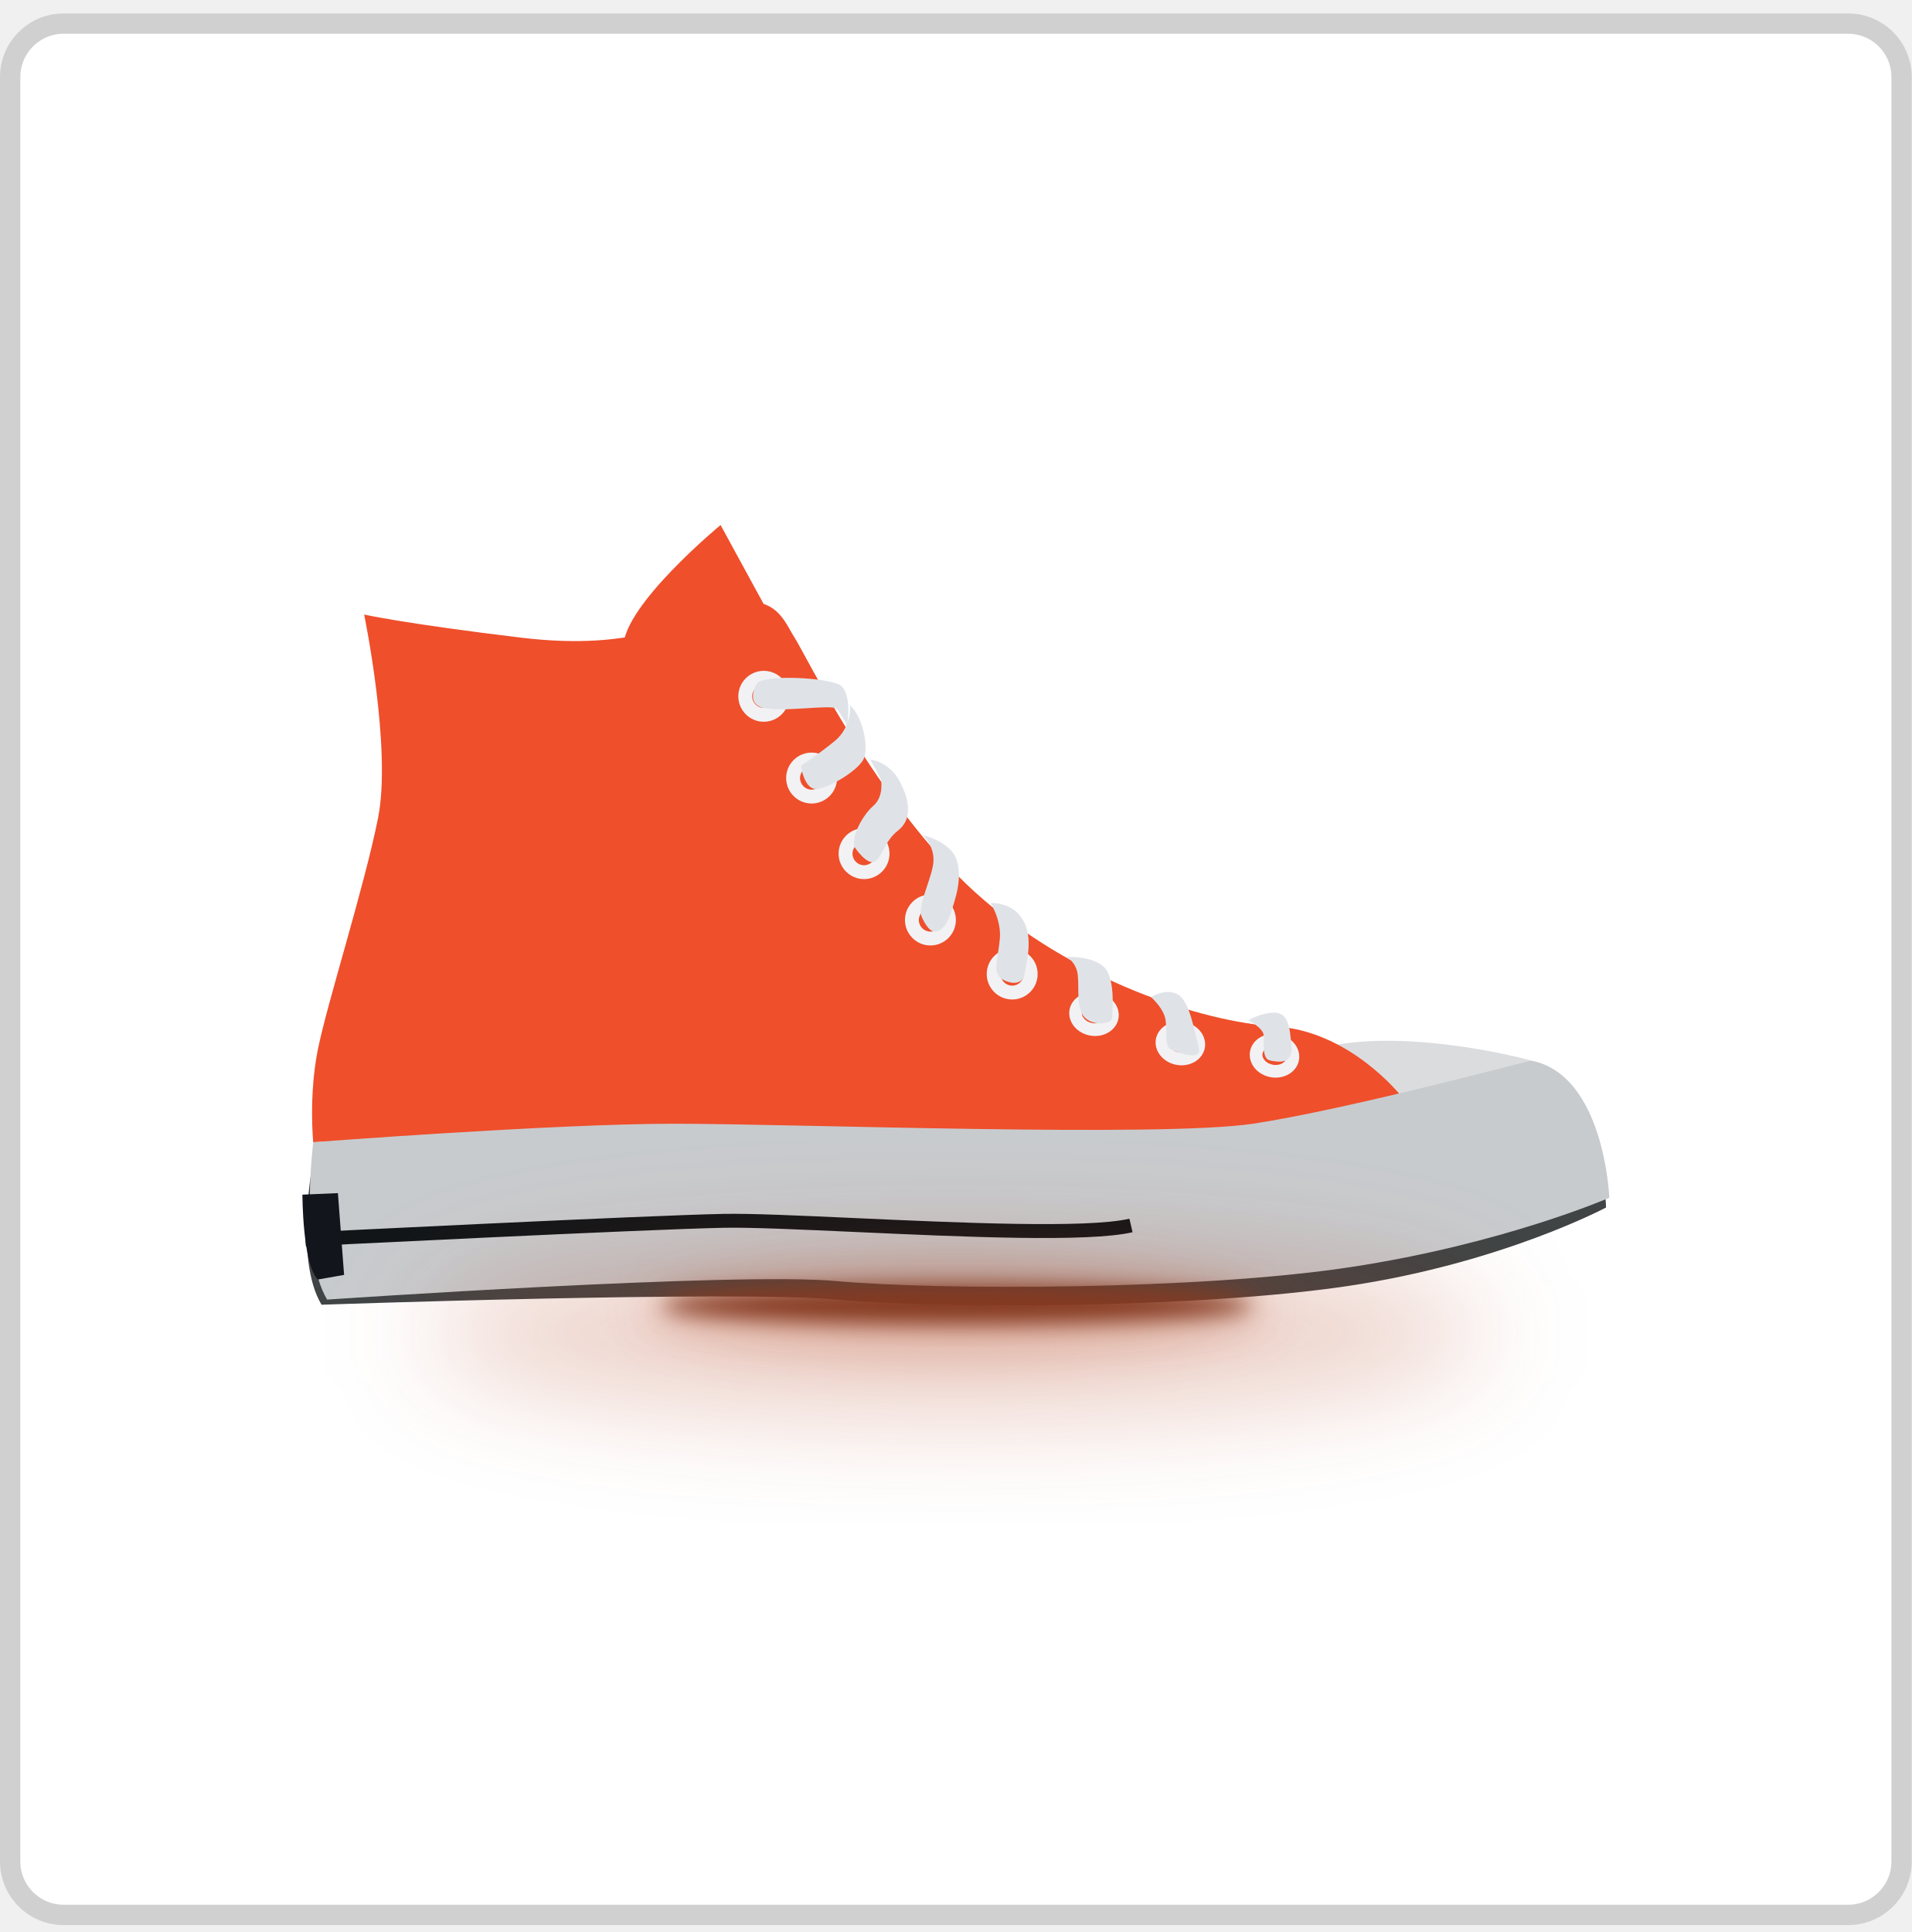
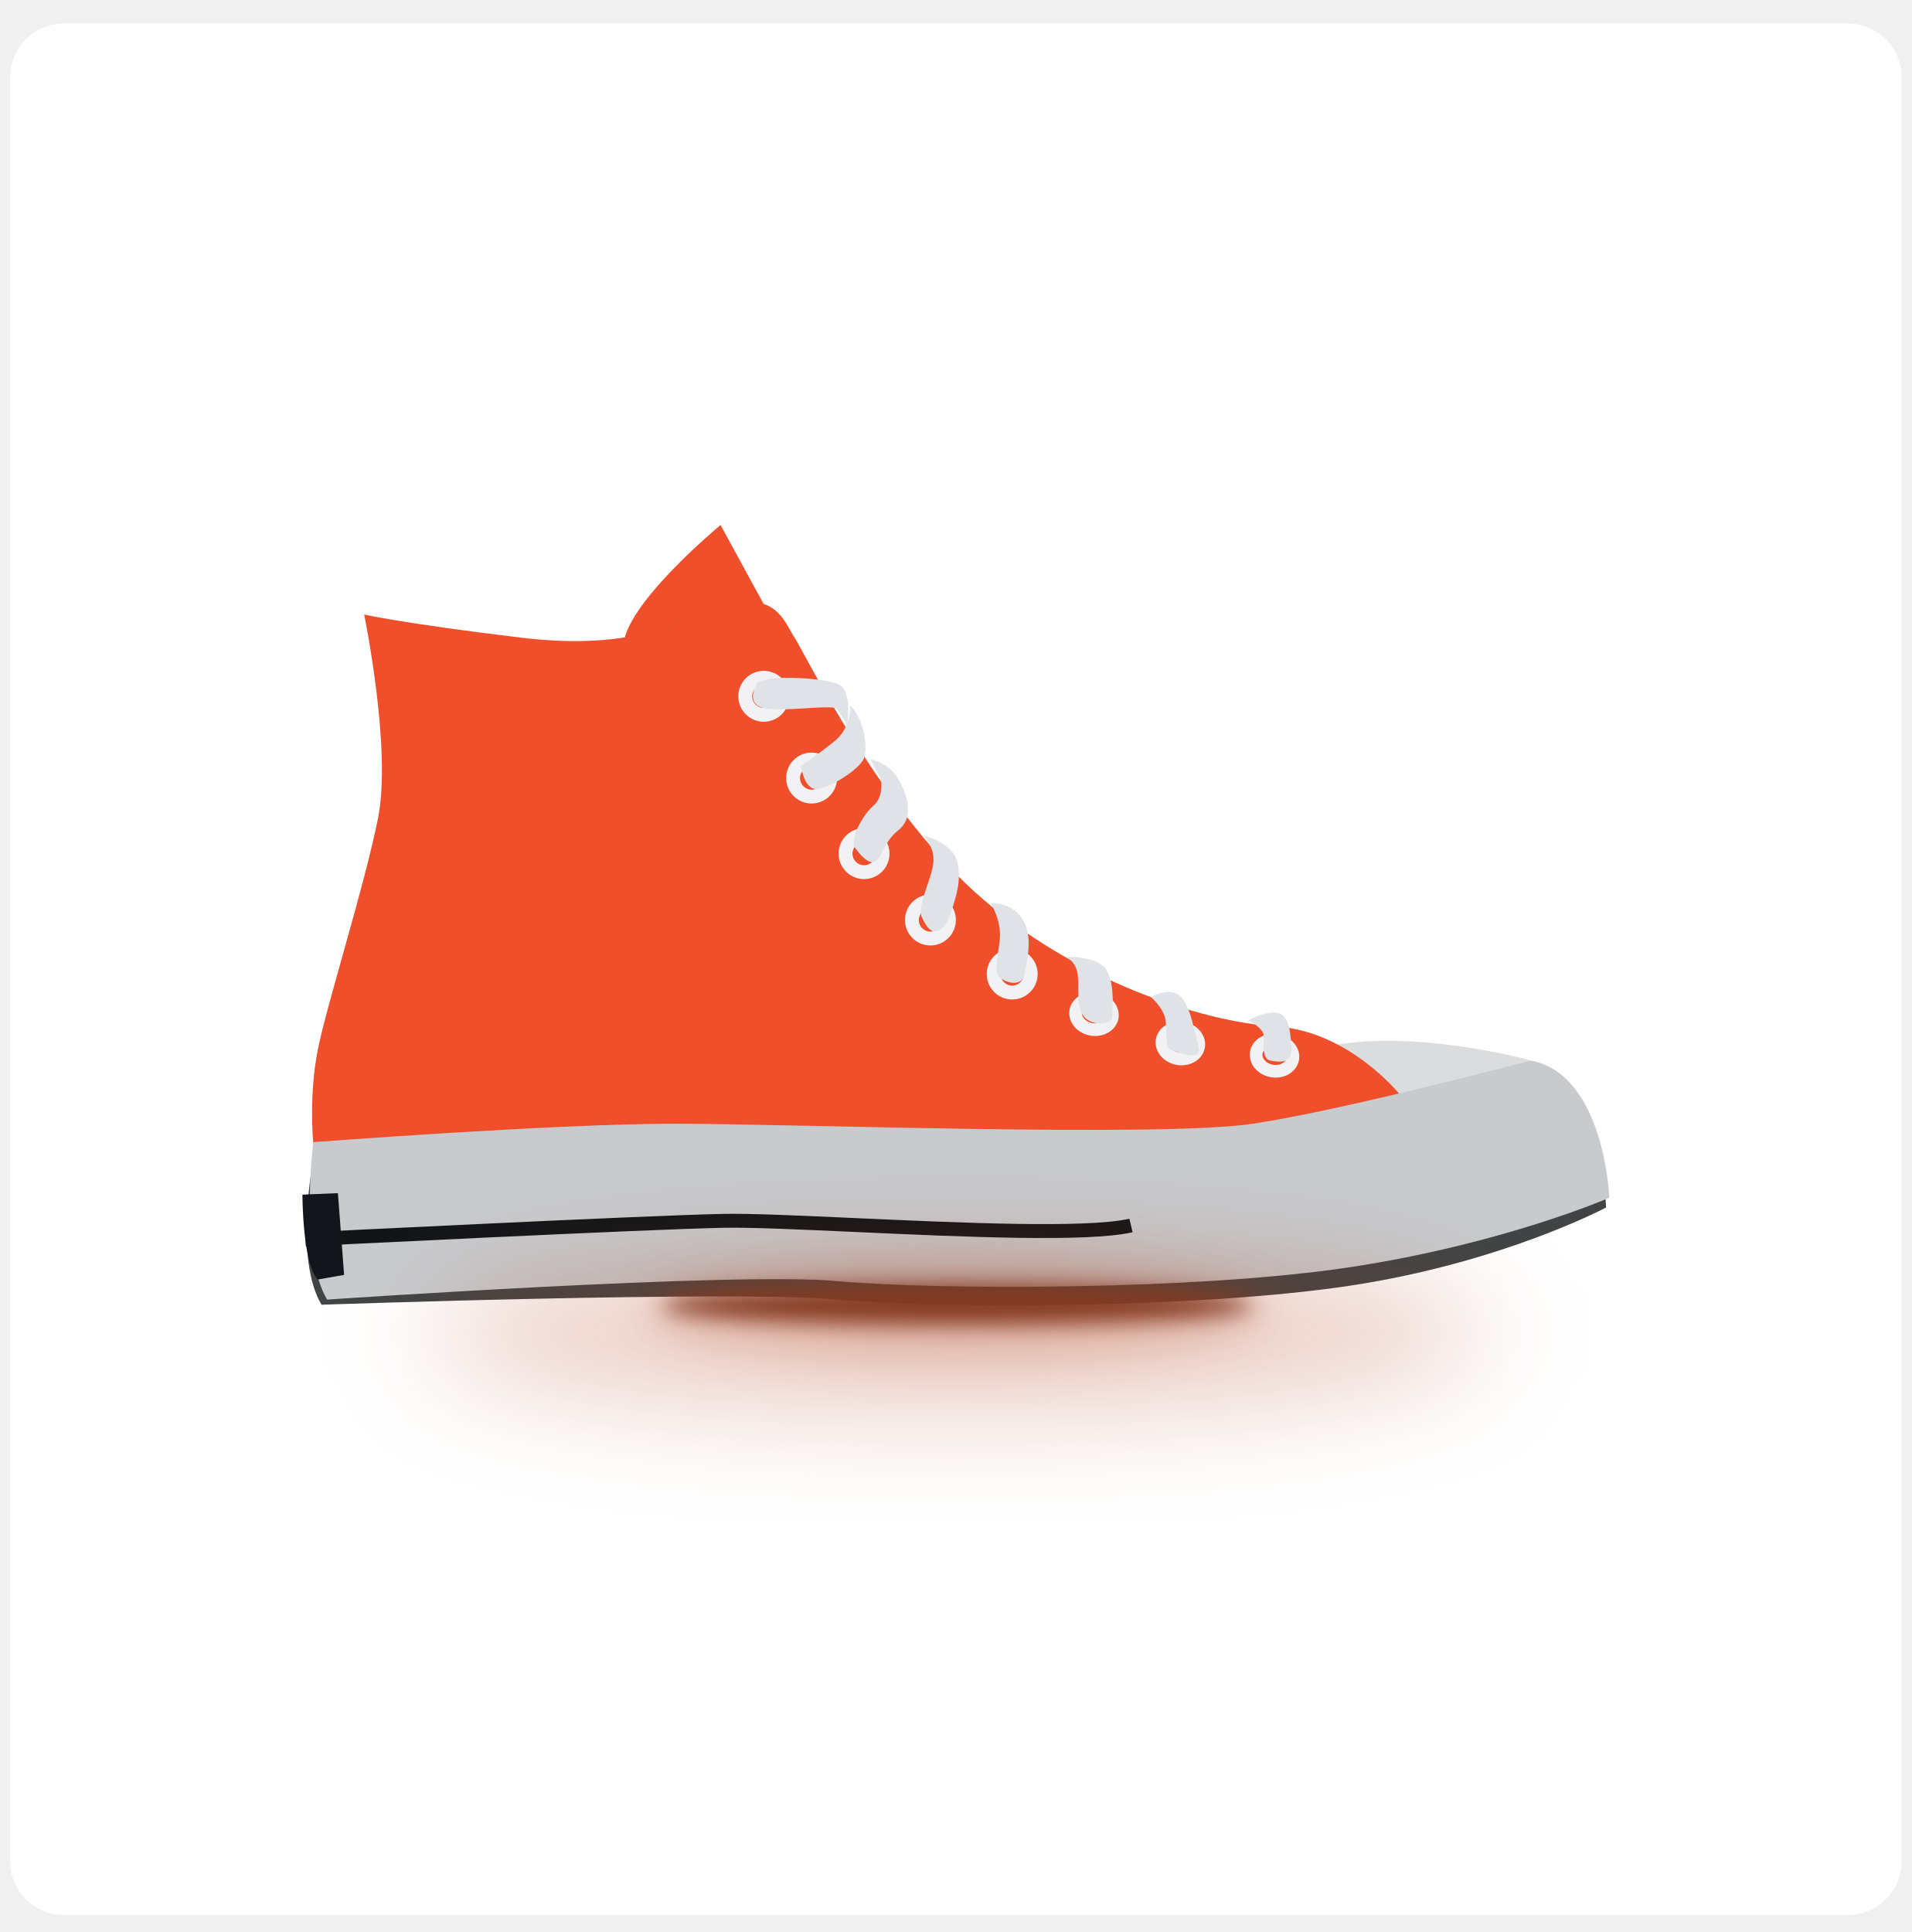
<svg xmlns="http://www.w3.org/2000/svg" width="94" height="95" viewBox="0 0 94 95" fill="none">
  <rect x="0.5" y="1.16" width="93" height="93" rx="2.63" fill="white" />
  <g clip-path="url(#clip0_552_67810)">
    <path d="M15.401 57.073C15.401 57.073 14.444 61.879 15.81 64.156C15.81 64.156 36.113 63.446 41.121 63.901C46.127 64.357 58.874 64.357 66.385 63.219C73.896 62.081 78.967 59.376 78.967 59.376C78.967 59.376 78.904 53.735 75.262 53.053C75.262 53.053 66.158 55.48 61.605 56.164C57.053 56.846 39.072 56.164 33.155 56.164C27.238 56.164 15.401 57.073 15.401 57.073Z" fill="#404445" />
    <path d="M37.706 29.989L35.43 25.816C35.43 25.816 30.65 29.762 30.65 31.81C30.65 33.859 37.706 29.99 37.706 29.99V29.989Z" fill="#EF4F2B" />
    <path d="M75.26 52.141C75.26 52.141 69.494 50.548 65.245 51.459L68.887 53.886L75.26 52.141Z" fill="#DBDCDD" />
    <path d="M17.905 30.218C17.905 30.218 19.271 36.818 18.587 40.233C17.905 43.646 16.083 49.337 15.628 51.612C15.173 53.888 15.401 56.165 15.401 56.165C15.401 56.165 29.967 55.482 35.886 55.482C41.804 55.482 51.376 56.124 57.067 55.896C62.757 55.669 68.889 53.889 68.889 53.889C68.889 53.889 66.385 50.703 62.743 50.476C59.101 50.249 52.728 48.2 47.949 43.876C43.169 39.552 39.527 32.041 39.072 31.357C38.617 30.675 38.161 29.082 35.886 29.764C33.61 30.447 31.333 32.04 25.644 31.357C19.954 30.675 17.905 30.219 17.905 30.219V30.218Z" fill="#EF4F2B" />
    <path d="M15.401 56.164C15.401 56.164 14.719 61.626 16.084 63.903C16.084 63.903 36.113 62.537 41.119 62.992C46.126 63.447 58.873 63.447 66.383 62.31C73.894 61.172 79.129 58.896 79.129 58.896C79.129 58.896 78.902 52.827 75.26 52.145C75.26 52.145 66.156 54.572 61.604 55.256C57.051 55.938 39.071 55.256 33.153 55.256C27.236 55.256 15.401 56.164 15.401 56.164Z" fill="#C8CBCE" />
    <path d="M37.554 35.49C36.864 35.49 36.302 34.928 36.302 34.238C36.302 33.548 36.864 32.986 37.554 32.986C38.244 32.986 38.806 33.548 38.806 34.238C38.806 34.928 38.244 35.49 37.554 35.49ZM37.554 33.67C37.24 33.67 36.984 33.926 36.984 34.24C36.984 34.554 37.24 34.809 37.554 34.809C37.868 34.809 38.123 34.554 38.123 34.24C38.123 33.926 37.868 33.67 37.554 33.67Z" fill="#F2F2F4" />
    <path d="M39.906 39.51C39.216 39.51 38.654 38.948 38.654 38.258C38.654 37.568 39.216 37.006 39.906 37.006C40.596 37.006 41.158 37.568 41.158 38.258C41.158 38.948 40.596 39.51 39.906 39.51ZM39.906 37.69C39.592 37.69 39.337 37.945 39.337 38.259C39.337 38.573 39.592 38.829 39.906 38.829C40.22 38.829 40.476 38.573 40.476 38.259C40.476 37.945 40.22 37.69 39.906 37.69Z" fill="#F2F2F4" />
    <path d="M42.485 43.227C41.795 43.227 41.233 42.665 41.233 41.975C41.233 41.284 41.795 40.723 42.485 40.723C43.176 40.723 43.737 41.284 43.737 41.975C43.737 42.665 43.176 43.227 42.485 43.227ZM42.485 41.406C42.171 41.406 41.916 41.662 41.916 41.976C41.916 42.29 42.171 42.545 42.485 42.545C42.799 42.545 43.055 42.29 43.055 41.976C43.055 41.662 42.799 41.406 42.485 41.406Z" fill="#F2F2F4" />
    <path d="M45.748 46.49C45.058 46.49 44.496 45.928 44.496 45.238C44.496 44.548 45.058 43.986 45.748 43.986C46.438 43.986 47 44.548 47 45.238C47 45.928 46.438 46.49 45.748 46.49ZM45.748 44.67C45.434 44.67 45.178 44.926 45.178 45.24C45.178 45.554 45.434 45.809 45.748 45.809C46.062 45.809 46.318 45.554 46.318 45.24C46.318 44.926 46.062 44.67 45.748 44.67Z" fill="#F2F2F4" />
    <path d="M49.769 49.147C49.078 49.147 48.517 48.585 48.517 47.895C48.517 47.204 49.078 46.643 49.769 46.643C50.459 46.643 51.021 47.204 51.021 47.895C51.021 48.585 50.459 49.147 49.769 49.147ZM49.769 47.326C49.455 47.326 49.199 47.582 49.199 47.896C49.199 48.21 49.455 48.465 49.769 48.465C50.083 48.465 50.338 48.21 50.338 47.896C50.338 47.582 50.083 47.326 49.769 47.326Z" fill="#F2F2F4" />
    <path d="M53.846 50.943C53.767 50.943 53.685 50.937 53.603 50.921C53.292 50.865 53.016 50.711 52.825 50.484C52.623 50.244 52.537 49.941 52.587 49.653C52.691 49.072 53.314 48.695 53.978 48.813C54.29 48.868 54.566 49.023 54.757 49.25C54.959 49.49 55.045 49.792 54.994 50.08C54.903 50.59 54.413 50.942 53.847 50.942L53.846 50.943ZM53.734 49.416C53.467 49.416 53.236 49.559 53.2 49.764C53.174 49.908 53.252 50.026 53.3 50.083C53.396 50.197 53.545 50.279 53.711 50.309C54.032 50.366 54.336 50.211 54.379 49.972C54.405 49.828 54.327 49.71 54.279 49.653C54.183 49.539 54.034 49.457 53.868 49.428C53.823 49.42 53.779 49.416 53.734 49.416Z" fill="#F2F2F4" />
    <path d="M58.096 52.384C58.014 52.384 57.933 52.376 57.851 52.362C57.188 52.244 56.731 51.676 56.835 51.094C56.938 50.513 57.563 50.137 58.226 50.254C58.537 50.309 58.813 50.464 59.004 50.691C59.207 50.931 59.292 51.233 59.242 51.521C59.191 51.809 59.006 52.063 58.733 52.219C58.544 52.327 58.323 52.384 58.097 52.384H58.096ZM57.447 51.203C57.405 51.442 57.639 51.691 57.959 51.748C58.125 51.778 58.293 51.752 58.422 51.678C58.487 51.641 58.601 51.557 58.625 51.412C58.651 51.268 58.574 51.15 58.526 51.093C58.429 50.979 58.28 50.897 58.114 50.867C57.795 50.81 57.489 50.965 57.446 51.203H57.447Z" fill="#F2F2F4" />
    <path d="M62.722 52.99C62.643 52.99 62.561 52.984 62.479 52.968C62.168 52.912 61.892 52.758 61.701 52.531C61.498 52.291 61.413 51.989 61.463 51.7C61.514 51.413 61.7 51.158 61.972 51.002C62.229 50.856 62.543 50.804 62.854 50.86C63.517 50.978 63.974 51.546 63.87 52.127C63.779 52.637 63.289 52.989 62.723 52.989L62.722 52.99ZM62.609 51.463C62.49 51.463 62.374 51.492 62.281 51.545C62.216 51.582 62.102 51.666 62.077 51.811C62.051 51.955 62.129 52.073 62.177 52.13C62.273 52.244 62.422 52.326 62.588 52.356C62.909 52.413 63.214 52.258 63.256 52.02C63.299 51.781 63.064 51.532 62.745 51.475C62.7 51.467 62.656 51.463 62.61 51.463H62.609Z" fill="#F2F2F4" />
    <path d="M37.251 33.556C37.251 33.556 36.644 34.467 37.403 34.77C38.162 35.074 40.893 34.618 41.12 34.845C41.347 35.072 41.651 35.679 41.651 35.679C41.651 35.679 41.955 33.935 41.196 33.631C40.437 33.327 37.857 33.176 37.25 33.556H37.251Z" fill="#DFE3E8" />
    <path d="M39.375 37.653C39.375 37.653 39.527 38.715 40.057 38.791C40.588 38.866 42.258 37.88 42.485 37.273C42.712 36.665 42.41 35.224 41.802 34.693C41.802 34.693 41.878 35.756 41.043 36.438C40.209 37.121 39.375 37.653 39.375 37.653Z" fill="#DFE3E8" />
    <path d="M42.031 41.672C41.804 41.217 42.41 40.079 42.942 39.623C43.473 39.168 43.321 38.334 43.321 38.334L42.79 37.348C42.79 37.348 43.701 37.423 44.232 38.41C44.763 39.396 44.839 40.307 44.157 40.838C43.474 41.368 43.398 42.127 43.019 42.356C42.64 42.583 42.033 41.673 42.033 41.673L42.031 41.672Z" fill="#DFE3E8" />
    <path d="M45.292 45.01C45.141 44.403 45.9 43.038 45.9 42.279C45.9 41.52 45.369 41.065 45.369 41.065C45.369 41.065 46.735 41.368 47.038 42.279C47.341 43.19 46.962 44.251 46.734 44.935C46.507 45.617 46.127 45.921 45.823 45.769C45.52 45.617 45.292 45.01 45.292 45.01Z" fill="#DFE3E8" />
    <path d="M48.708 44.404C48.708 44.404 49.239 45.238 49.163 46.149C49.088 47.06 48.785 47.817 49.239 48.121C49.694 48.425 50.301 48.425 50.377 47.894C50.452 47.363 50.832 46.149 50.301 45.238C49.771 44.327 48.708 44.404 48.708 44.404Z" fill="#DFE3E8" />
    <path d="M52.425 47.058C52.425 47.058 52.804 47.21 52.955 47.741C53.107 48.271 52.88 49.409 53.259 49.941C53.638 50.472 54.672 50.411 54.686 50.024C54.7 49.638 54.852 48.044 54.245 47.514C53.638 46.983 52.425 47.058 52.425 47.058Z" fill="#DFE3E8" />
    <path d="M56.597 49.032C56.597 49.032 57.127 49.487 57.279 50.018C57.431 50.548 57.204 51.459 57.583 51.611C57.962 51.763 59.147 52.232 58.935 51.467C58.721 50.701 58.493 49.183 57.886 48.88C57.279 48.576 56.597 49.032 56.597 49.032Z" fill="#DFE3E8" />
    <path d="M61.377 50.17C61.377 50.17 62.136 50.549 62.136 50.929C62.136 51.31 62.061 52.067 62.44 52.144C62.818 52.219 63.577 52.371 63.502 51.461C63.427 50.551 63.35 49.793 62.668 49.793C61.985 49.793 61.378 50.172 61.378 50.172L61.377 50.17Z" fill="#DFE3E8" />
    <path d="M15.039 61.283L15.005 60.6C15.172 60.592 31.745 59.765 35.575 59.689C36.92 59.663 39.301 59.771 42.057 59.896C47.13 60.125 53.441 60.412 55.533 59.926L55.687 60.591C53.504 61.098 47.406 60.822 42.026 60.578C39.282 60.454 36.911 60.346 35.588 60.372C31.768 60.447 15.205 61.274 15.039 61.281V61.283Z" fill="#111518" />
    <path d="M15.629 62.916L16.919 62.689L16.615 58.668L14.87 58.743C14.87 58.743 14.87 62.157 15.629 62.916Z" fill="#12151C" />
  </g>
  <g filter="url(#filter0_f_552_67810)">
    <ellipse cx="47" cy="64.424" rx="15.292" ry="2.422" fill="#B03E18" fill-opacity="0.2" />
  </g>
  <g filter="url(#filter1_f_552_67810)">
    <ellipse cx="47.054" cy="64.195" rx="14.512" ry="0.959" fill="#7A3923" />
  </g>
  <g filter="url(#filter2_f_552_67810)">
    <ellipse cx="47" cy="65.513" rx="26.182" ry="3.99" fill="#B03E18" fill-opacity="0.25" />
  </g>
-   <rect x="0.5" y="1.16" width="93" height="93" rx="2.63" stroke="#D0D0D0" />
  <defs>
    <filter id="filter0_f_552_67810" x="29.578" y="59.872" width="34.844" height="9.103" filterUnits="userSpaceOnUse" color-interpolation-filters="sRGB">
      <feFlood flood-opacity="0" result="BackgroundImageFix" />
      <feBlend mode="normal" in="SourceGraphic" in2="BackgroundImageFix" result="shape" />
      <feGaussianBlur stdDeviation="1.065" result="effect1_foregroundBlur_552_67810" />
    </filter>
    <filter id="filter1_f_552_67810" x="31.477" y="62.172" width="31.154" height="4.048" filterUnits="userSpaceOnUse" color-interpolation-filters="sRGB">
      <feFlood flood-opacity="0" result="BackgroundImageFix" />
      <feBlend mode="normal" in="SourceGraphic" in2="BackgroundImageFix" result="shape" />
      <feGaussianBlur stdDeviation="0.532" result="effect1_foregroundBlur_552_67810" />
    </filter>
    <filter id="filter2_f_552_67810" x="15.494" y="56.199" width="63.011" height="18.629" filterUnits="userSpaceOnUse" color-interpolation-filters="sRGB">
      <feFlood flood-opacity="0" result="BackgroundImageFix" />
      <feBlend mode="normal" in="SourceGraphic" in2="BackgroundImageFix" result="shape" />
      <feGaussianBlur stdDeviation="2.662" result="effect1_foregroundBlur_552_67810" />
    </filter>
    <clipPath id="clip0_552_67810">
      <rect width="64.26" height="38.369" fill="white" transform="translate(14.8701 25.8164)" />
    </clipPath>
  </defs>
</svg>
